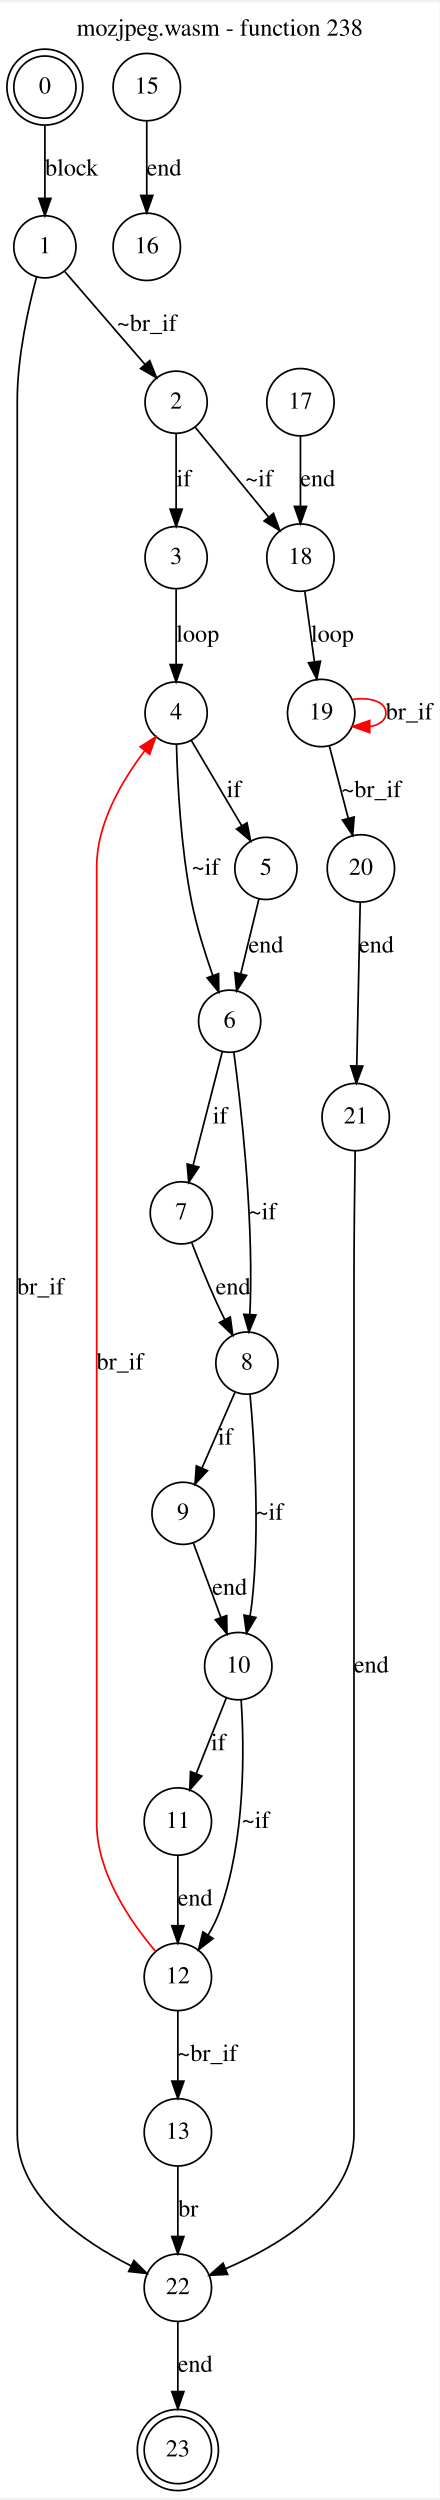
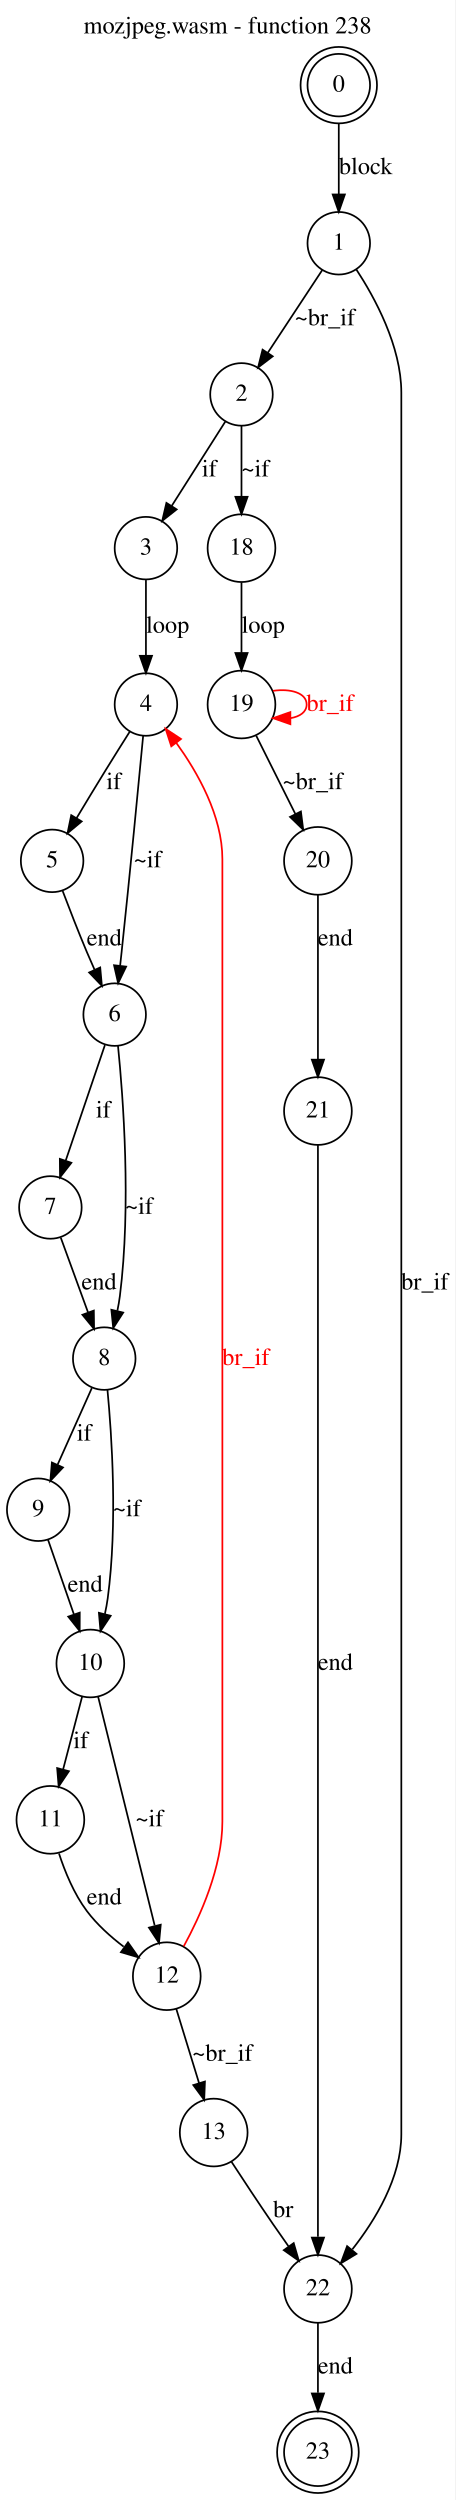
- <svg xmlns="http://www.w3.org/2000/svg" width="254pt" height="1445pt" viewBox="0.00 0.00 254.50 1444.96">
-   <g id="graph0" class="graph" transform="scale(1 1) rotate(0) translate(4 1440.96)">
-     <polygon fill="white" stroke="transparent" points="-4,4 -4,-1440.96 250.5,-1440.96 250.5,4 -4,4" />
-     <text text-anchor="middle" x="123.25" y="-1421.76" font-family="Times,serif" font-size="14.00">mozjpeg.wasm - function 238</text>
+ <svg xmlns="http://www.w3.org/2000/svg" width="262pt" height="1439pt" viewBox="0.00 0.00 262.00 1438.97">
+   <g id="graph0" class="graph" transform="scale(1 1) rotate(0) translate(4 1434.97)">
+     <polygon fill="white" stroke="transparent" points="-4,4 -4,-1434.97 258,-1434.97 258,4 -4,4" />
+     <text text-anchor="middle" x="127" y="-1415.77" font-family="Times,serif" font-size="14.00">mozjpeg.wasm - function 238</text>
    <g id="node1" class="node">
-       <ellipse fill="none" stroke="black" cx="22" cy="-1391.96" rx="18" ry="18" />
-       <ellipse fill="none" stroke="black" cx="22" cy="-1391.96" rx="22" ry="22" />
-       <text text-anchor="middle" x="22" y="-1388.26" font-family="Times,serif" font-size="14.00">0</text>
+       <ellipse fill="none" stroke="black" cx="191" cy="-1385.97" rx="18" ry="18" />
+       <ellipse fill="none" stroke="black" cx="191" cy="-1385.97" rx="22" ry="22" />
+       <text text-anchor="middle" x="191" y="-1382.27" font-family="Times,serif" font-size="14.00">0</text>
    </g>
    <g id="node3" class="node">
-       <ellipse fill="none" stroke="black" cx="22" cy="-1299.46" rx="18" ry="18" />
-       <text text-anchor="middle" x="22" y="-1295.76" font-family="Times,serif" font-size="14.00">1</text>
+       <ellipse fill="none" stroke="black" cx="191" cy="-1294.97" rx="18" ry="18" />
+       <text text-anchor="middle" x="191" y="-1291.27" font-family="Times,serif" font-size="14.00">1</text>
    </g>
    <g id="edge1" class="edge">
-       <path fill="none" stroke="black" d="M22,-1369.51C22,-1356.97 22,-1341.03 22,-1327.62" />
-       <polygon fill="black" stroke="black" points="25.5,-1327.52 22,-1317.52 18.5,-1327.52 25.5,-1327.52" />
-       <text text-anchor="middle" x="37.5" y="-1340.76" font-family="Times,serif" font-size="14.00">block</text>
+       <path fill="none" stroke="black" d="M191,-1363.87C191,-1351.75 191,-1336.37 191,-1323.33" />
+       <polygon fill="black" stroke="black" points="194.5,-1323.03 191,-1313.03 187.5,-1323.03 194.5,-1323.03" />
+       <text text-anchor="middle" x="206.5" y="-1334.77" font-family="Times,serif" font-size="14.00">block</text>
    </g>
    <g id="node2" class="node">
-       <ellipse fill="none" stroke="black" cx="99" cy="-23.5" rx="19.5" ry="19.5" />
-       <ellipse fill="none" stroke="black" cx="99" cy="-23.5" rx="23.5" ry="23.5" />
-       <text text-anchor="middle" x="99" y="-19.8" font-family="Times,serif" font-size="14.00">23</text>
+       <ellipse fill="none" stroke="black" cx="179" cy="-23.5" rx="19.5" ry="19.5" />
+       <ellipse fill="none" stroke="black" cx="179" cy="-23.5" rx="23.5" ry="23.5" />
+       <text text-anchor="middle" x="179" y="-19.8" font-family="Times,serif" font-size="14.00">23</text>
    </g>
    <g id="node4" class="node">
-       <ellipse fill="none" stroke="black" cx="98" cy="-1209.46" rx="18" ry="18" />
-       <text text-anchor="middle" x="98" y="-1205.76" font-family="Times,serif" font-size="14.00">2</text>
+       <ellipse fill="none" stroke="black" cx="135" cy="-1207.97" rx="18" ry="18" />
+       <text text-anchor="middle" x="135" y="-1204.27" font-family="Times,serif" font-size="14.00">2</text>
    </g>
    <g id="edge2" class="edge">
-       <path fill="none" stroke="black" d="M33.54,-1285.1C45.89,-1270.8 65.64,-1247.94 80.02,-1231.28" />
-       <polygon fill="black" stroke="black" points="82.71,-1233.52 86.6,-1223.67 77.41,-1228.95 82.71,-1233.52" />
-       <text text-anchor="middle" x="81" y="-1250.76" font-family="Times,serif" font-size="14.00">~br_if</text>
+       <path fill="none" stroke="black" d="M181.5,-1279.55C172.89,-1266.48 160.06,-1247 150.06,-1231.82" />
+       <polygon fill="black" stroke="black" points="152.97,-1229.88 144.55,-1223.46 147.13,-1233.73 152.97,-1229.88" />
+       <text text-anchor="middle" x="183" y="-1247.77" font-family="Times,serif" font-size="14.00">~br_if</text>
    </g>
    <g id="node5" class="node">
-       <ellipse fill="none" stroke="black" cx="99" cy="-117.49" rx="19.5" ry="19.5" />
-       <text text-anchor="middle" x="99" y="-113.79" font-family="Times,serif" font-size="14.00">22</text>
+       <ellipse fill="none" stroke="black" cx="179" cy="-117.49" rx="19.5" ry="19.5" />
+       <text text-anchor="middle" x="179" y="-113.79" font-family="Times,serif" font-size="14.00">22</text>
    </g>
    <g id="edge3" class="edge">
-       <path fill="none" stroke="black" d="M17.2,-1282.08C12.49,-1264.53 6,-1235.77 6,-1210.46 6,-1210.46 6,-1210.46 6,-206.49 6,-169.91 44.44,-143.99 71.9,-130.15" />
-       <polygon fill="black" stroke="black" points="73.56,-133.23 81.07,-125.76 70.54,-126.92 73.56,-133.23" />
-       <text text-anchor="middle" x="19.5" y="-692.78" font-family="Times,serif" font-size="14.00">br_if</text>
+       <path fill="none" stroke="black" d="M201.03,-1279.99C211.68,-1263.75 227,-1235.73 227,-1208.97 227,-1208.97 227,-1208.97 227,-206.49 227,-181.6 212.01,-157.04 198.78,-140.23" />
+       <polygon fill="black" stroke="black" points="201.19,-137.65 192.12,-132.18 195.8,-142.11 201.19,-137.65" />
+       <text text-anchor="middle" x="240.5" y="-692.78" font-family="Times,serif" font-size="14.00">br_if</text>
    </g>
    <g id="node6" class="node">
-       <ellipse fill="none" stroke="black" cx="98" cy="-1119.47" rx="18" ry="18" />
-       <text text-anchor="middle" x="98" y="-1115.77" font-family="Times,serif" font-size="14.00">3</text>
+       <ellipse fill="none" stroke="black" cx="80" cy="-1119.47" rx="18" ry="18" />
+       <text text-anchor="middle" x="80" y="-1115.77" font-family="Times,serif" font-size="14.00">3</text>
    </g>
    <g id="edge4" class="edge">
-       <path fill="none" stroke="black" d="M98,-1191.08C98,-1178.71 98,-1161.83 98,-1147.69" />
-       <polygon fill="black" stroke="black" points="101.5,-1147.52 98,-1137.52 94.5,-1147.52 101.5,-1147.52" />
-       <text text-anchor="middle" x="102.5" y="-1160.77" font-family="Times,serif" font-size="14.00">if</text>
+       <path fill="none" stroke="black" d="M125.67,-1192.29C117.22,-1179 104.61,-1159.18 94.79,-1143.72" />
+       <polygon fill="black" stroke="black" points="97.69,-1141.77 89.38,-1135.21 91.79,-1145.53 97.69,-1141.77" />
+       <text text-anchor="middle" x="116.5" y="-1160.77" font-family="Times,serif" font-size="14.00">if</text>
    </g>
    <g id="node7" class="node">
-       <ellipse fill="none" stroke="black" cx="170" cy="-1119.47" rx="19.5" ry="19.5" />
-       <text text-anchor="middle" x="170" y="-1115.77" font-family="Times,serif" font-size="14.00">18</text>
+       <ellipse fill="none" stroke="black" cx="135" cy="-1119.47" rx="19.5" ry="19.5" />
+       <text text-anchor="middle" x="135" y="-1115.77" font-family="Times,serif" font-size="14.00">18</text>
    </g>
    <g id="edge5" class="edge">
-       <path fill="none" stroke="black" d="M108.94,-1195.1C120.19,-1181.34 137.94,-1159.65 151.4,-1143.19" />
-       <polygon fill="black" stroke="black" points="154.38,-1145.09 158,-1135.13 148.96,-1140.66 154.38,-1145.09" />
-       <text text-anchor="middle" x="146" y="-1160.77" font-family="Times,serif" font-size="14.00">~if</text>
-     </g>
-     <g id="edge29" class="edge">
-       <path fill="none" stroke="black" d="M99,-97.88C99,-86.36 99,-71.24 99,-57.72" />
-       <polygon fill="black" stroke="black" points="102.5,-57.32 99,-47.32 95.5,-57.32 102.5,-57.32" />
-       <text text-anchor="middle" x="109" y="-68.8" font-family="Times,serif" font-size="14.00">end</text>
+       <path fill="none" stroke="black" d="M135,-1189.88C135,-1178.3 135,-1162.72 135,-1149.25" />
+       <polygon fill="black" stroke="black" points="138.5,-1149.02 135,-1139.02 131.5,-1149.02 138.5,-1149.02" />
+       <text text-anchor="middle" x="143" y="-1160.77" font-family="Times,serif" font-size="14.00">~if</text>
+     </g>
+     <g id="edge27" class="edge">
+       <path fill="none" stroke="black" d="M179,-97.88C179,-86.36 179,-71.24 179,-57.72" />
+       <polygon fill="black" stroke="black" points="182.5,-57.32 179,-47.32 175.5,-57.32 182.5,-57.32" />
+       <text text-anchor="middle" x="189" y="-68.8" font-family="Times,serif" font-size="14.00">end</text>
    </g>
    <g id="node8" class="node">
-       <ellipse fill="none" stroke="black" cx="98" cy="-1029.47" rx="18" ry="18" />
-       <text text-anchor="middle" x="98" y="-1025.77" font-family="Times,serif" font-size="14.00">4</text>
+       <ellipse fill="none" stroke="black" cx="80" cy="-1029.47" rx="18" ry="18" />
+       <text text-anchor="middle" x="80" y="-1025.77" font-family="Times,serif" font-size="14.00">4</text>
    </g>
    <g id="edge6" class="edge">
-       <path fill="none" stroke="black" d="M98,-1101.08C98,-1088.71 98,-1071.84 98,-1057.69" />
-       <polygon fill="black" stroke="black" points="101.5,-1057.52 98,-1047.52 94.5,-1057.52 101.5,-1057.52" />
-       <text text-anchor="middle" x="110.5" y="-1070.77" font-family="Times,serif" font-size="14.00">loop</text>
-     </g>
-     <g id="node21" class="node">
-       <ellipse fill="none" stroke="black" cx="182" cy="-1029.47" rx="19.5" ry="19.5" />
-       <text text-anchor="middle" x="182" y="-1025.77" font-family="Times,serif" font-size="14.00">19</text>
+       <path fill="none" stroke="black" d="M80,-1101.08C80,-1088.71 80,-1071.84 80,-1057.69" />
+       <polygon fill="black" stroke="black" points="83.5,-1057.52 80,-1047.52 76.5,-1057.52 83.5,-1057.52" />
+       <text text-anchor="middle" x="92.5" y="-1070.77" font-family="Times,serif" font-size="14.00">loop</text>
+     </g>
+     <g id="node18" class="node">
+       <ellipse fill="none" stroke="black" cx="135" cy="-1029.47" rx="19.5" ry="19.5" />
+       <text text-anchor="middle" x="135" y="-1025.77" font-family="Times,serif" font-size="14.00">19</text>
+     </g>
+     <g id="edge22" class="edge">
+       <path fill="none" stroke="black" d="M135,-1099.81C135,-1088.02 135,-1072.56 135,-1059.23" />
+       <polygon fill="black" stroke="black" points="138.5,-1059.11 135,-1049.11 131.5,-1059.11 138.5,-1059.11" />
+       <text text-anchor="middle" x="147.5" y="-1070.77" font-family="Times,serif" font-size="14.00">loop</text>
+     </g>
+     <g id="node9" class="node">
+       <ellipse fill="none" stroke="black" cx="26" cy="-939.47" rx="18" ry="18" />
+       <text text-anchor="middle" x="26" y="-935.77" font-family="Times,serif" font-size="14.00">5</text>
+     </g>
+     <g id="edge7" class="edge">
+       <path fill="none" stroke="black" d="M70.75,-1013.95C66.53,-1007.27 61.48,-999.24 57,-991.97 51.39,-982.87 45.31,-972.81 40.03,-964.01" />
+       <polygon fill="black" stroke="black" points="43.01,-962.18 34.87,-955.4 37.01,-965.77 43.01,-962.18" />
+       <text text-anchor="middle" x="61.5" y="-980.77" font-family="Times,serif" font-size="14.00">if</text>
+     </g>
+     <g id="node10" class="node">
+       <ellipse fill="none" stroke="black" cx="62" cy="-850.98" rx="18" ry="18" />
+       <text text-anchor="middle" x="62" y="-847.28" font-family="Times,serif" font-size="14.00">6</text>
+     </g>
+     <g id="edge8" class="edge">
+       <path fill="none" stroke="black" d="M78.4,-1011.47C75.89,-984.9 70.79,-931.89 66,-886.98 65.73,-884.42 65.44,-881.76 65.14,-879.1" />
+       <polygon fill="black" stroke="black" points="68.61,-878.6 64,-869.06 61.65,-879.39 68.61,-878.6" />
+       <text text-anchor="middle" x="81" y="-935.77" font-family="Times,serif" font-size="14.00">~if</text>
+     </g>
+     <g id="edge9" class="edge">
+       <path fill="none" stroke="black" d="M32.06,-922.14C35.91,-911.97 41.07,-898.64 46,-886.98 47.39,-883.68 48.91,-880.22 50.43,-876.82" />
+       <polygon fill="black" stroke="black" points="53.68,-878.12 54.64,-867.57 47.31,-875.22 53.68,-878.12" />
+       <text text-anchor="middle" x="56" y="-890.78" font-family="Times,serif" font-size="14.00">end</text>
+     </g>
+     <g id="node11" class="node">
+       <ellipse fill="none" stroke="black" cx="25" cy="-739.98" rx="18" ry="18" />
+       <text text-anchor="middle" x="25" y="-736.28" font-family="Times,serif" font-size="14.00">7</text>
+     </g>
+     <g id="edge10" class="edge">
+       <path fill="none" stroke="black" d="M56.38,-833.42C50.4,-815.79 40.84,-787.65 33.85,-767.04" />
+       <polygon fill="black" stroke="black" points="37.08,-765.68 30.55,-757.33 30.45,-767.93 37.08,-765.68" />
+       <text text-anchor="middle" x="55.5" y="-791.78" font-family="Times,serif" font-size="14.00">if</text>
+     </g>
+     <g id="node12" class="node">
+       <ellipse fill="none" stroke="black" cx="56" cy="-652.98" rx="18" ry="18" />
+       <text text-anchor="middle" x="56" y="-649.28" font-family="Times,serif" font-size="14.00">8</text>
+     </g>
+     <g id="edge11" class="edge">
+       <path fill="none" stroke="black" d="M63.92,-832.97C66.89,-803.51 71.6,-741.12 65,-688.98 64.65,-686.22 64.15,-683.36 63.56,-680.52" />
+       <polygon fill="black" stroke="black" points="66.91,-679.45 61.17,-670.55 60.1,-681.09 66.91,-679.45" />
+       <text text-anchor="middle" x="76" y="-736.28" font-family="Times,serif" font-size="14.00">~if</text>
+     </g>
+     <g id="edge12" class="edge">
+       <path fill="none" stroke="black" d="M30.98,-722.59C35.42,-710.4 41.57,-693.53 46.67,-679.57" />
+       <polygon fill="black" stroke="black" points="50.01,-680.62 50.15,-670.03 43.43,-678.22 50.01,-680.62" />
+       <text text-anchor="middle" x="53" y="-692.78" font-family="Times,serif" font-size="14.00">end</text>
+     </g>
+     <g id="node13" class="node">
+       <ellipse fill="none" stroke="black" cx="18" cy="-565.98" rx="18" ry="18" />
+       <text text-anchor="middle" x="18" y="-562.28" font-family="Times,serif" font-size="14.00">9</text>
+     </g>
+     <g id="edge13" class="edge">
+       <path fill="none" stroke="black" d="M48.85,-635.99C43.3,-623.57 35.49,-606.11 29.12,-591.86" />
+       <polygon fill="black" stroke="black" points="32.26,-590.31 24.99,-582.61 25.87,-593.17 32.26,-590.31" />
+       <text text-anchor="middle" x="44.5" y="-605.78" font-family="Times,serif" font-size="14.00">if</text>
+     </g>
+     <g id="node14" class="node">
+       <ellipse fill="none" stroke="black" cx="48" cy="-477.48" rx="19.5" ry="19.5" />
+       <text text-anchor="middle" x="48" y="-473.78" font-family="Times,serif" font-size="14.00">10</text>
+     </g>
+     <g id="edge14" class="edge">
+       <path fill="none" stroke="black" d="M57.85,-635.01C60.33,-609.03 63.77,-557.89 58,-514.98 57.61,-512.05 57.04,-509.02 56.38,-506.02" />
+       <polygon fill="black" stroke="black" points="59.71,-504.93 53.85,-496.11 52.93,-506.66 59.71,-504.93" />
+       <text text-anchor="middle" x="69" y="-562.28" font-family="Times,serif" font-size="14.00">~if</text>
+     </g>
+     <g id="edge15" class="edge">
+       <path fill="none" stroke="black" d="M23.64,-548.71C27.82,-536.66 33.62,-519.96 38.5,-505.86" />
+       <polygon fill="black" stroke="black" points="41.9,-506.76 41.87,-496.17 35.28,-504.47 41.9,-506.76" />
+       <text text-anchor="middle" x="45" y="-518.78" font-family="Times,serif" font-size="14.00">end</text>
+     </g>
+     <g id="node15" class="node">
+       <ellipse fill="none" stroke="black" cx="25" cy="-387.48" rx="19.5" ry="19.5" />
+       <text text-anchor="middle" x="25" y="-383.78" font-family="Times,serif" font-size="14.00">11</text>
+     </g>
+     <g id="edge16" class="edge">
+       <path fill="none" stroke="black" d="M43.23,-458.25C40.09,-446.21 35.91,-430.21 32.34,-416.56" />
+       <polygon fill="black" stroke="black" points="35.67,-415.48 29.76,-406.69 28.9,-417.25 35.67,-415.48" />
+       <text text-anchor="middle" x="42.5" y="-428.78" font-family="Times,serif" font-size="14.00">if</text>
+     </g>
+     <g id="node16" class="node">
+       <ellipse fill="none" stroke="black" cx="92" cy="-297.49" rx="19.5" ry="19.5" />
+       <text text-anchor="middle" x="92" y="-293.79" font-family="Times,serif" font-size="14.00">12</text>
+     </g>
+     <g id="edge17" class="edge">
+       <path fill="none" stroke="black" d="M52.46,-458.43C60.14,-427.38 75.89,-363.64 85.03,-326.68" />
+       <polygon fill="black" stroke="black" points="88.52,-327.13 87.53,-316.58 81.73,-325.45 88.52,-327.13" />
+       <text text-anchor="middle" x="82" y="-383.78" font-family="Times,serif" font-size="14.00">~if</text>
+     </g>
+     <g id="edge18" class="edge">
+       <path fill="none" stroke="black" d="M29.94,-368.15C33.33,-357.75 38.58,-344.87 46,-334.99 51.8,-327.25 59.62,-320.23 67.17,-314.47" />
+       <polygon fill="black" stroke="black" points="69.68,-316.98 75.76,-308.31 65.6,-311.29 69.68,-316.98" />
+       <text text-anchor="middle" x="56" y="-338.79" font-family="Times,serif" font-size="14.00">end</text>
+     </g>
+     <g id="edge20" class="edge">
+       <path fill="none" stroke="red" d="M101.77,-314.72C111.19,-331.91 124,-360.15 124,-386.48 124,-940.47 124,-940.47 124,-940.47 124,-965.35 109.76,-990.39 97.49,-1007.37" />
+       <polygon fill="red" stroke="red" points="94.6,-1005.39 91.33,-1015.47 100.17,-1009.63 94.6,-1005.39" />
+       <text text-anchor="middle" x="137.5" y="-649.28" font-family="Times,serif" font-size="14.00" fill="red">br_if</text>
+     </g>
+     <g id="node17" class="node">
+       <ellipse fill="none" stroke="black" cx="119" cy="-207.49" rx="19.5" ry="19.5" />
+       <text text-anchor="middle" x="119" y="-203.79" font-family="Times,serif" font-size="14.00">13</text>
+     </g>
+     <g id="edge19" class="edge">
+       <path fill="none" stroke="black" d="M97.46,-278.68C101.23,-266.4 106.32,-249.83 110.6,-235.87" />
+       <polygon fill="black" stroke="black" points="113.96,-236.86 113.54,-226.27 107.26,-234.81 113.96,-236.86" />
+       <text text-anchor="middle" x="124" y="-248.79" font-family="Times,serif" font-size="14.00">~br_if</text>
+     </g>
+     <g id="edge21" class="edge">
+       <path fill="none" stroke="black" d="M129.27,-190.62C135.94,-180.39 144.88,-166.83 153,-154.99 155.87,-150.8 158.97,-146.38 162,-142.1" />
+       <polygon fill="black" stroke="black" points="165.05,-143.86 168,-133.68 159.35,-139.79 165.05,-143.86" />
+       <text text-anchor="middle" x="159" y="-158.79" font-family="Times,serif" font-size="14.00">br</text>
    </g>
    <g id="edge24" class="edge">
-       <path fill="none" stroke="black" d="M172.54,-1099.81C174.15,-1088.02 176.26,-1072.56 178.08,-1059.23" />
-       <polygon fill="black" stroke="black" points="181.58,-1059.49 179.46,-1049.11 174.64,-1058.54 181.58,-1059.49" />
-       <text text-anchor="middle" x="188.5" y="-1070.77" font-family="Times,serif" font-size="14.00">loop</text>
-     </g>
-     <g id="node9" class="node">
-       <ellipse fill="none" stroke="black" cx="150" cy="-939.47" rx="18" ry="18" />
-       <text text-anchor="middle" x="150" y="-935.77" font-family="Times,serif" font-size="14.00">5</text>
-     </g>
-     <g id="edge7" class="edge">
-       <path fill="none" stroke="black" d="M106.82,-1013.54C114.81,-1000.02 126.73,-979.85 136.02,-964.13" />
-       <polygon fill="black" stroke="black" points="139.06,-965.86 141.14,-955.47 133.03,-962.3 139.06,-965.86" />
-       <text text-anchor="middle" x="131.5" y="-980.77" font-family="Times,serif" font-size="14.00">if</text>
-     </g>
-     <g id="node10" class="node">
-       <ellipse fill="none" stroke="black" cx="129" cy="-850.98" rx="18" ry="18" />
-       <text text-anchor="middle" x="129" y="-847.28" font-family="Times,serif" font-size="14.00">6</text>
-     </g>
-     <g id="edge8" class="edge">
-       <path fill="none" stroke="black" d="M98.21,-1011.39C98.74,-989.87 100.61,-951.85 107,-919.98 109.89,-905.58 114.81,-889.96 119.26,-877.32" />
-       <polygon fill="black" stroke="black" points="122.56,-878.5 122.69,-867.91 115.98,-876.11 122.56,-878.5" />
-       <text text-anchor="middle" x="115" y="-935.77" font-family="Times,serif" font-size="14.00">~if</text>
-     </g>
-     <g id="edge9" class="edge">
-       <path fill="none" stroke="black" d="M145.95,-921.8C142.99,-909.59 138.91,-892.78 135.49,-878.7" />
-       <polygon fill="black" stroke="black" points="138.8,-877.49 133.04,-868.6 131.99,-879.15 138.8,-877.49" />
-       <text text-anchor="middle" x="150" y="-890.78" font-family="Times,serif" font-size="14.00">end</text>
-     </g>
-     <g id="node11" class="node">
-       <ellipse fill="none" stroke="black" cx="101" cy="-739.98" rx="18" ry="18" />
-       <text text-anchor="middle" x="101" y="-736.28" font-family="Times,serif" font-size="14.00">7</text>
-     </g>
-     <g id="edge10" class="edge">
-       <path fill="none" stroke="black" d="M124.75,-833.42C120.25,-815.9 113.07,-787.98 107.79,-767.4" />
-       <polygon fill="black" stroke="black" points="111.17,-766.5 105.29,-757.69 104.39,-768.25 111.17,-766.5" />
-       <text text-anchor="middle" x="123.5" y="-791.78" font-family="Times,serif" font-size="14.00">if</text>
-     </g>
-     <g id="node12" class="node">
-       <ellipse fill="none" stroke="black" cx="139" cy="-652.98" rx="18" ry="18" />
-       <text text-anchor="middle" x="139" y="-649.28" font-family="Times,serif" font-size="14.00">8</text>
-     </g>
-     <g id="edge11" class="edge">
-       <path fill="none" stroke="black" d="M131.41,-833.08C135.33,-803.79 142.5,-741.65 141,-688.98 140.93,-686.42 140.82,-683.77 140.7,-681.11" />
-       <polygon fill="black" stroke="black" points="144.2,-680.86 140.17,-671.06 137.21,-681.23 144.2,-680.86" />
-       <text text-anchor="middle" x="148" y="-736.28" font-family="Times,serif" font-size="14.00">~if</text>
-     </g>
-     <g id="edge12" class="edge">
-       <path fill="none" stroke="black" d="M107.1,-722.6C110.88,-712.76 115.96,-700.04 121,-688.98 122.6,-685.48 124.36,-681.82 126.14,-678.25" />
-       <polygon fill="black" stroke="black" points="129.36,-679.66 130.8,-669.16 123.13,-676.47 129.36,-679.66" />
-       <text text-anchor="middle" x="131" y="-692.78" font-family="Times,serif" font-size="14.00">end</text>
-     </g>
-     <g id="node13" class="node">
-       <ellipse fill="none" stroke="black" cx="102" cy="-565.98" rx="18" ry="18" />
-       <text text-anchor="middle" x="102" y="-562.28" font-family="Times,serif" font-size="14.00">9</text>
-     </g>
-     <g id="edge13" class="edge">
-       <path fill="none" stroke="black" d="M132.04,-635.99C126.67,-623.64 119.13,-606.33 112.95,-592.13" />
-       <polygon fill="black" stroke="black" points="116.13,-590.67 108.93,-582.9 109.71,-593.46 116.13,-590.67" />
-       <text text-anchor="middle" x="126.5" y="-605.78" font-family="Times,serif" font-size="14.00">if</text>
-     </g>
-     <g id="node14" class="node">
-       <ellipse fill="none" stroke="black" cx="134" cy="-477.48" rx="19.5" ry="19.5" />
-       <text text-anchor="middle" x="134" y="-473.78" font-family="Times,serif" font-size="14.00">10</text>
-     </g>
-     <g id="edge14" class="edge">
-       <path fill="none" stroke="black" d="M140.78,-635.05C143.18,-609.11 146.66,-558.03 142,-514.98 141.7,-512.23 141.28,-509.39 140.79,-506.56" />
-       <polygon fill="black" stroke="black" points="144.18,-505.66 138.77,-496.55 137.32,-507.04 144.18,-505.66" />
-       <text text-anchor="middle" x="152" y="-562.28" font-family="Times,serif" font-size="14.00">~if</text>
-     </g>
-     <g id="edge15" class="edge">
-       <path fill="none" stroke="black" d="M108.02,-548.71C112.48,-536.66 118.66,-519.96 123.87,-505.86" />
-       <polygon fill="black" stroke="black" points="127.27,-506.76 127.46,-496.17 120.71,-504.33 127.27,-506.76" />
-       <text text-anchor="middle" x="129" y="-518.78" font-family="Times,serif" font-size="14.00">end</text>
-     </g>
-     <g id="node15" class="node">
-       <ellipse fill="none" stroke="black" cx="99" cy="-387.48" rx="19.5" ry="19.5" />
-       <text text-anchor="middle" x="99" y="-383.78" font-family="Times,serif" font-size="14.00">11</text>
-     </g>
-     <g id="edge16" class="edge">
-       <path fill="none" stroke="black" d="M127.09,-459.1C122.1,-446.56 115.28,-429.41 109.61,-415.15" />
-       <polygon fill="black" stroke="black" points="112.85,-413.83 105.9,-405.83 106.34,-416.42 112.85,-413.83" />
-       <text text-anchor="middle" x="122.5" y="-428.78" font-family="Times,serif" font-size="14.00">if</text>
-     </g>
-     <g id="node16" class="node">
-       <ellipse fill="none" stroke="black" cx="99" cy="-297.49" rx="19.5" ry="19.5" />
-       <text text-anchor="middle" x="99" y="-293.79" font-family="Times,serif" font-size="14.00">12</text>
-     </g>
-     <g id="edge17" class="edge">
-       <path fill="none" stroke="black" d="M135.67,-457.95C137.49,-430.25 138.34,-376.86 123,-334.99 121.37,-330.54 119.11,-326.09 116.62,-321.91" />
-       <polygon fill="black" stroke="black" points="119.37,-319.72 110.96,-313.27 113.51,-323.55 119.37,-319.72" />
-       <text text-anchor="middle" x="144" y="-383.78" font-family="Times,serif" font-size="14.00">~if</text>
-     </g>
-     <g id="edge18" class="edge">
-       <path fill="none" stroke="black" d="M99,-367.82C99,-356.04 99,-340.58 99,-327.25" />
-       <polygon fill="black" stroke="black" points="102.5,-327.12 99,-317.12 95.5,-327.12 102.5,-327.12" />
-       <text text-anchor="middle" x="109" y="-338.79" font-family="Times,serif" font-size="14.00">end</text>
-     </g>
-     <g id="edge20" class="edge">
-       <path fill="none" stroke="red" d="M86.16,-312.22C72.24,-328.58 52,-357.39 52,-386.48 52,-940.47 52,-940.47 52,-940.47 52,-965.58 66.88,-990.59 79.72,-1007.5" />
-       <polygon fill="red" stroke="red" points="77.18,-1009.93 86.15,-1015.56 82.65,-1005.56 77.18,-1009.93" />
-       <text text-anchor="middle" x="65.5" y="-649.28" font-family="Times,serif" font-size="14.00">br_if</text>
-     </g>
-     <g id="node17" class="node">
-       <ellipse fill="none" stroke="black" cx="99" cy="-207.49" rx="19.5" ry="19.5" />
-       <text text-anchor="middle" x="99" y="-203.79" font-family="Times,serif" font-size="14.00">13</text>
-     </g>
-     <g id="edge19" class="edge">
-       <path fill="none" stroke="black" d="M99,-277.83C99,-266.04 99,-250.58 99,-237.25" />
-       <polygon fill="black" stroke="black" points="102.5,-237.13 99,-227.13 95.5,-237.13 102.5,-237.13" />
-       <text text-anchor="middle" x="116" y="-248.79" font-family="Times,serif" font-size="14.00">~br_if</text>
-     </g>
-     <g id="edge21" class="edge">
-       <path fill="none" stroke="black" d="M99,-187.83C99,-176.05 99,-160.59 99,-147.25" />
-       <polygon fill="black" stroke="black" points="102.5,-147.13 99,-137.13 95.5,-147.13 102.5,-147.13" />
-       <text text-anchor="middle" x="105" y="-158.79" font-family="Times,serif" font-size="14.00">br</text>
-     </g>
-     <g id="node18" class="node">
-       <ellipse fill="none" stroke="black" cx="81" cy="-1391.96" rx="19.5" ry="19.5" />
-       <text text-anchor="middle" x="81" y="-1388.26" font-family="Times,serif" font-size="14.00">15</text>
+       <path fill="none" stroke="red" d="M153.13,-1037.33C163.22,-1038.79 172.5,-1036.17 172.5,-1029.47 172.5,-1025.18 168.69,-1022.56 163.3,-1021.62" />
+       <polygon fill="red" stroke="red" points="163.14,-1018.12 153.13,-1021.62 163.13,-1025.12 163.14,-1018.12" />
+       <text text-anchor="middle" x="186" y="-1025.77" font-family="Times,serif" font-size="14.00" fill="red">br_if</text>
    </g>
    <g id="node19" class="node">
-       <ellipse fill="none" stroke="black" cx="81" cy="-1299.46" rx="19.5" ry="19.5" />
-       <text text-anchor="middle" x="81" y="-1295.76" font-family="Times,serif" font-size="14.00">16</text>
-     </g>
-     <g id="edge22" class="edge">
-       <path fill="none" stroke="black" d="M81,-1372.21C81,-1359.83 81,-1343.37 81,-1329.34" />
-       <polygon fill="black" stroke="black" points="84.5,-1329.19 81,-1319.19 77.5,-1329.19 84.5,-1329.19" />
-       <text text-anchor="middle" x="91" y="-1340.76" font-family="Times,serif" font-size="14.00">end</text>
+       <ellipse fill="none" stroke="black" cx="179" cy="-939.47" rx="19.5" ry="19.5" />
+       <text text-anchor="middle" x="179" y="-935.77" font-family="Times,serif" font-size="14.00">20</text>
+     </g>
+     <g id="edge23" class="edge">
+       <path fill="none" stroke="black" d="M143.48,-1011.5C149.88,-998.72 158.75,-980.97 166.03,-966.41" />
+       <polygon fill="black" stroke="black" points="169.2,-967.9 170.54,-957.39 162.94,-964.77 169.2,-967.9" />
+       <text text-anchor="middle" x="176" y="-980.77" font-family="Times,serif" font-size="14.00">~br_if</text>
    </g>
    <g id="node20" class="node">
-       <ellipse fill="none" stroke="black" cx="170" cy="-1209.46" rx="19.5" ry="19.5" />
-       <text text-anchor="middle" x="170" y="-1205.76" font-family="Times,serif" font-size="14.00">17</text>
-     </g>
-     <g id="edge23" class="edge">
-       <path fill="none" stroke="black" d="M170,-1189.8C170,-1178.02 170,-1162.56 170,-1149.23" />
-       <polygon fill="black" stroke="black" points="173.5,-1149.1 170,-1139.1 166.5,-1149.1 173.5,-1149.1" />
-       <text text-anchor="middle" x="180" y="-1160.77" font-family="Times,serif" font-size="14.00">end</text>
+       <ellipse fill="none" stroke="black" cx="179" cy="-795.48" rx="19.5" ry="19.5" />
+       <text text-anchor="middle" x="179" y="-791.78" font-family="Times,serif" font-size="14.00">21</text>
+     </g>
+     <g id="edge25" class="edge">
+       <path fill="none" stroke="black" d="M179,-919.91C179,-895.78 179,-853.39 179,-825.12" />
+       <polygon fill="black" stroke="black" points="182.5,-825.05 179,-815.05 175.5,-825.05 182.5,-825.05" />
+       <text text-anchor="middle" x="189" y="-890.78" font-family="Times,serif" font-size="14.00">end</text>
    </g>
    <g id="edge26" class="edge">
-       <path fill="none" stroke="red" d="M200.13,-1037.33C210.22,-1038.79 219.5,-1036.17 219.5,-1029.47 219.5,-1025.18 215.69,-1022.56 210.3,-1021.62" />
-       <polygon fill="red" stroke="red" points="210.14,-1018.12 200.13,-1021.62 210.13,-1025.12 210.14,-1018.12" />
-       <text text-anchor="middle" x="233" y="-1025.77" font-family="Times,serif" font-size="14.00">br_if</text>
-     </g>
-     <g id="node22" class="node">
-       <ellipse fill="none" stroke="black" cx="205" cy="-939.47" rx="19.5" ry="19.5" />
-       <text text-anchor="middle" x="205" y="-935.77" font-family="Times,serif" font-size="14.00">20</text>
-     </g>
-     <g id="edge25" class="edge">
-       <path fill="none" stroke="black" d="M186.77,-1010.24C189.91,-998.2 194.09,-982.2 197.66,-968.55" />
-       <polygon fill="black" stroke="black" points="201.1,-969.24 200.24,-958.68 194.33,-967.47 201.1,-969.24" />
-       <text text-anchor="middle" x="211" y="-980.77" font-family="Times,serif" font-size="14.00">~br_if</text>
-     </g>
-     <g id="node23" class="node">
-       <ellipse fill="none" stroke="black" cx="202" cy="-795.48" rx="19.5" ry="19.5" />
-       <text text-anchor="middle" x="202" y="-791.78" font-family="Times,serif" font-size="14.00">21</text>
-     </g>
-     <g id="edge27" class="edge">
-       <path fill="none" stroke="black" d="M204.61,-919.91C204.1,-895.78 203.2,-853.39 202.61,-825.12" />
-       <polygon fill="black" stroke="black" points="206.1,-824.97 202.39,-815.05 199.1,-825.12 206.1,-824.97" />
-       <text text-anchor="middle" x="214" y="-890.78" font-family="Times,serif" font-size="14.00">end</text>
-     </g>
-     <g id="edge28" class="edge">
-       <path fill="none" stroke="black" d="M201.69,-775.88C201.4,-756.36 201,-724.76 201,-697.48 201,-697.48 201,-697.48 201,-206.49 201,-167.2 157.07,-141.58 126.87,-128.61" />
-       <polygon fill="black" stroke="black" points="127.82,-125.22 117.24,-124.7 125.18,-131.7 127.82,-125.22" />
-       <text text-anchor="middle" x="211" y="-473.78" font-family="Times,serif" font-size="14.00">end</text>
+       <path fill="none" stroke="black" d="M179,-775.88C179,-756.36 179,-724.76 179,-697.48 179,-697.48 179,-697.48 179,-206.49 179,-186.82 179,-164.67 179,-147.51" />
+       <polygon fill="black" stroke="black" points="182.5,-147.04 179,-137.04 175.5,-147.04 182.5,-147.04" />
+       <text text-anchor="middle" x="189" y="-473.78" font-family="Times,serif" font-size="14.00">end</text>
    </g>
  </g>
</svg>
